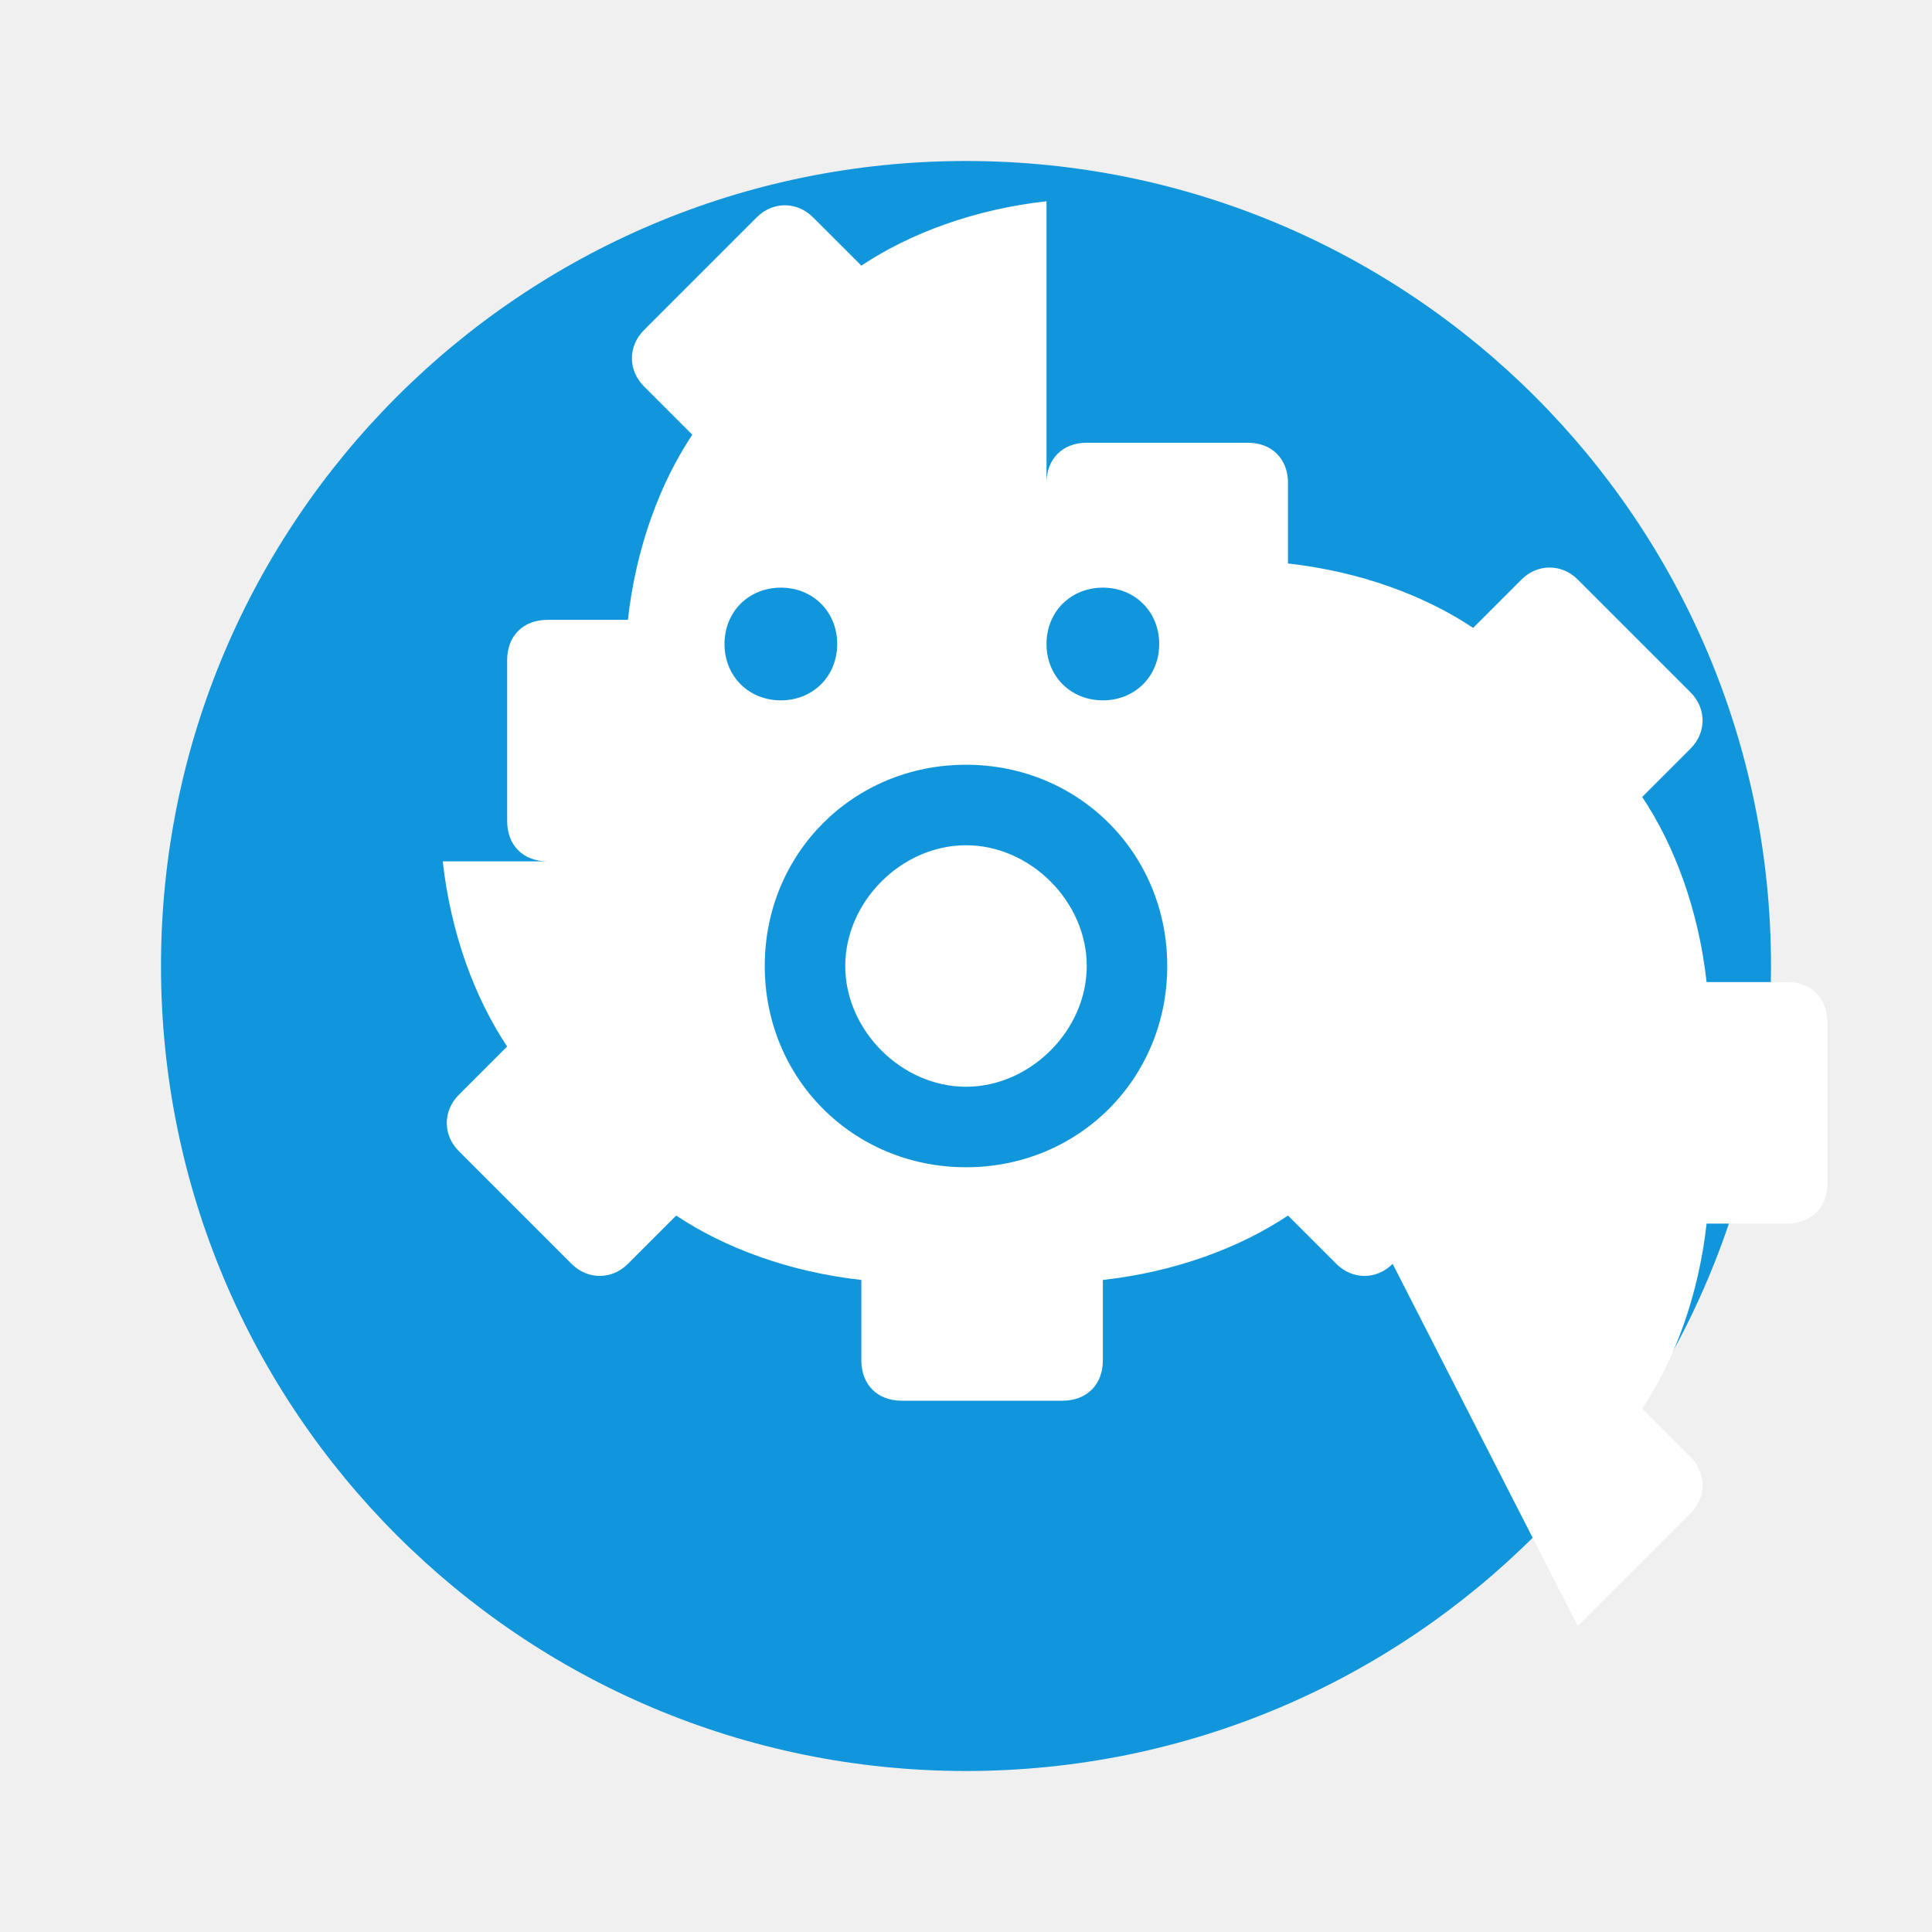
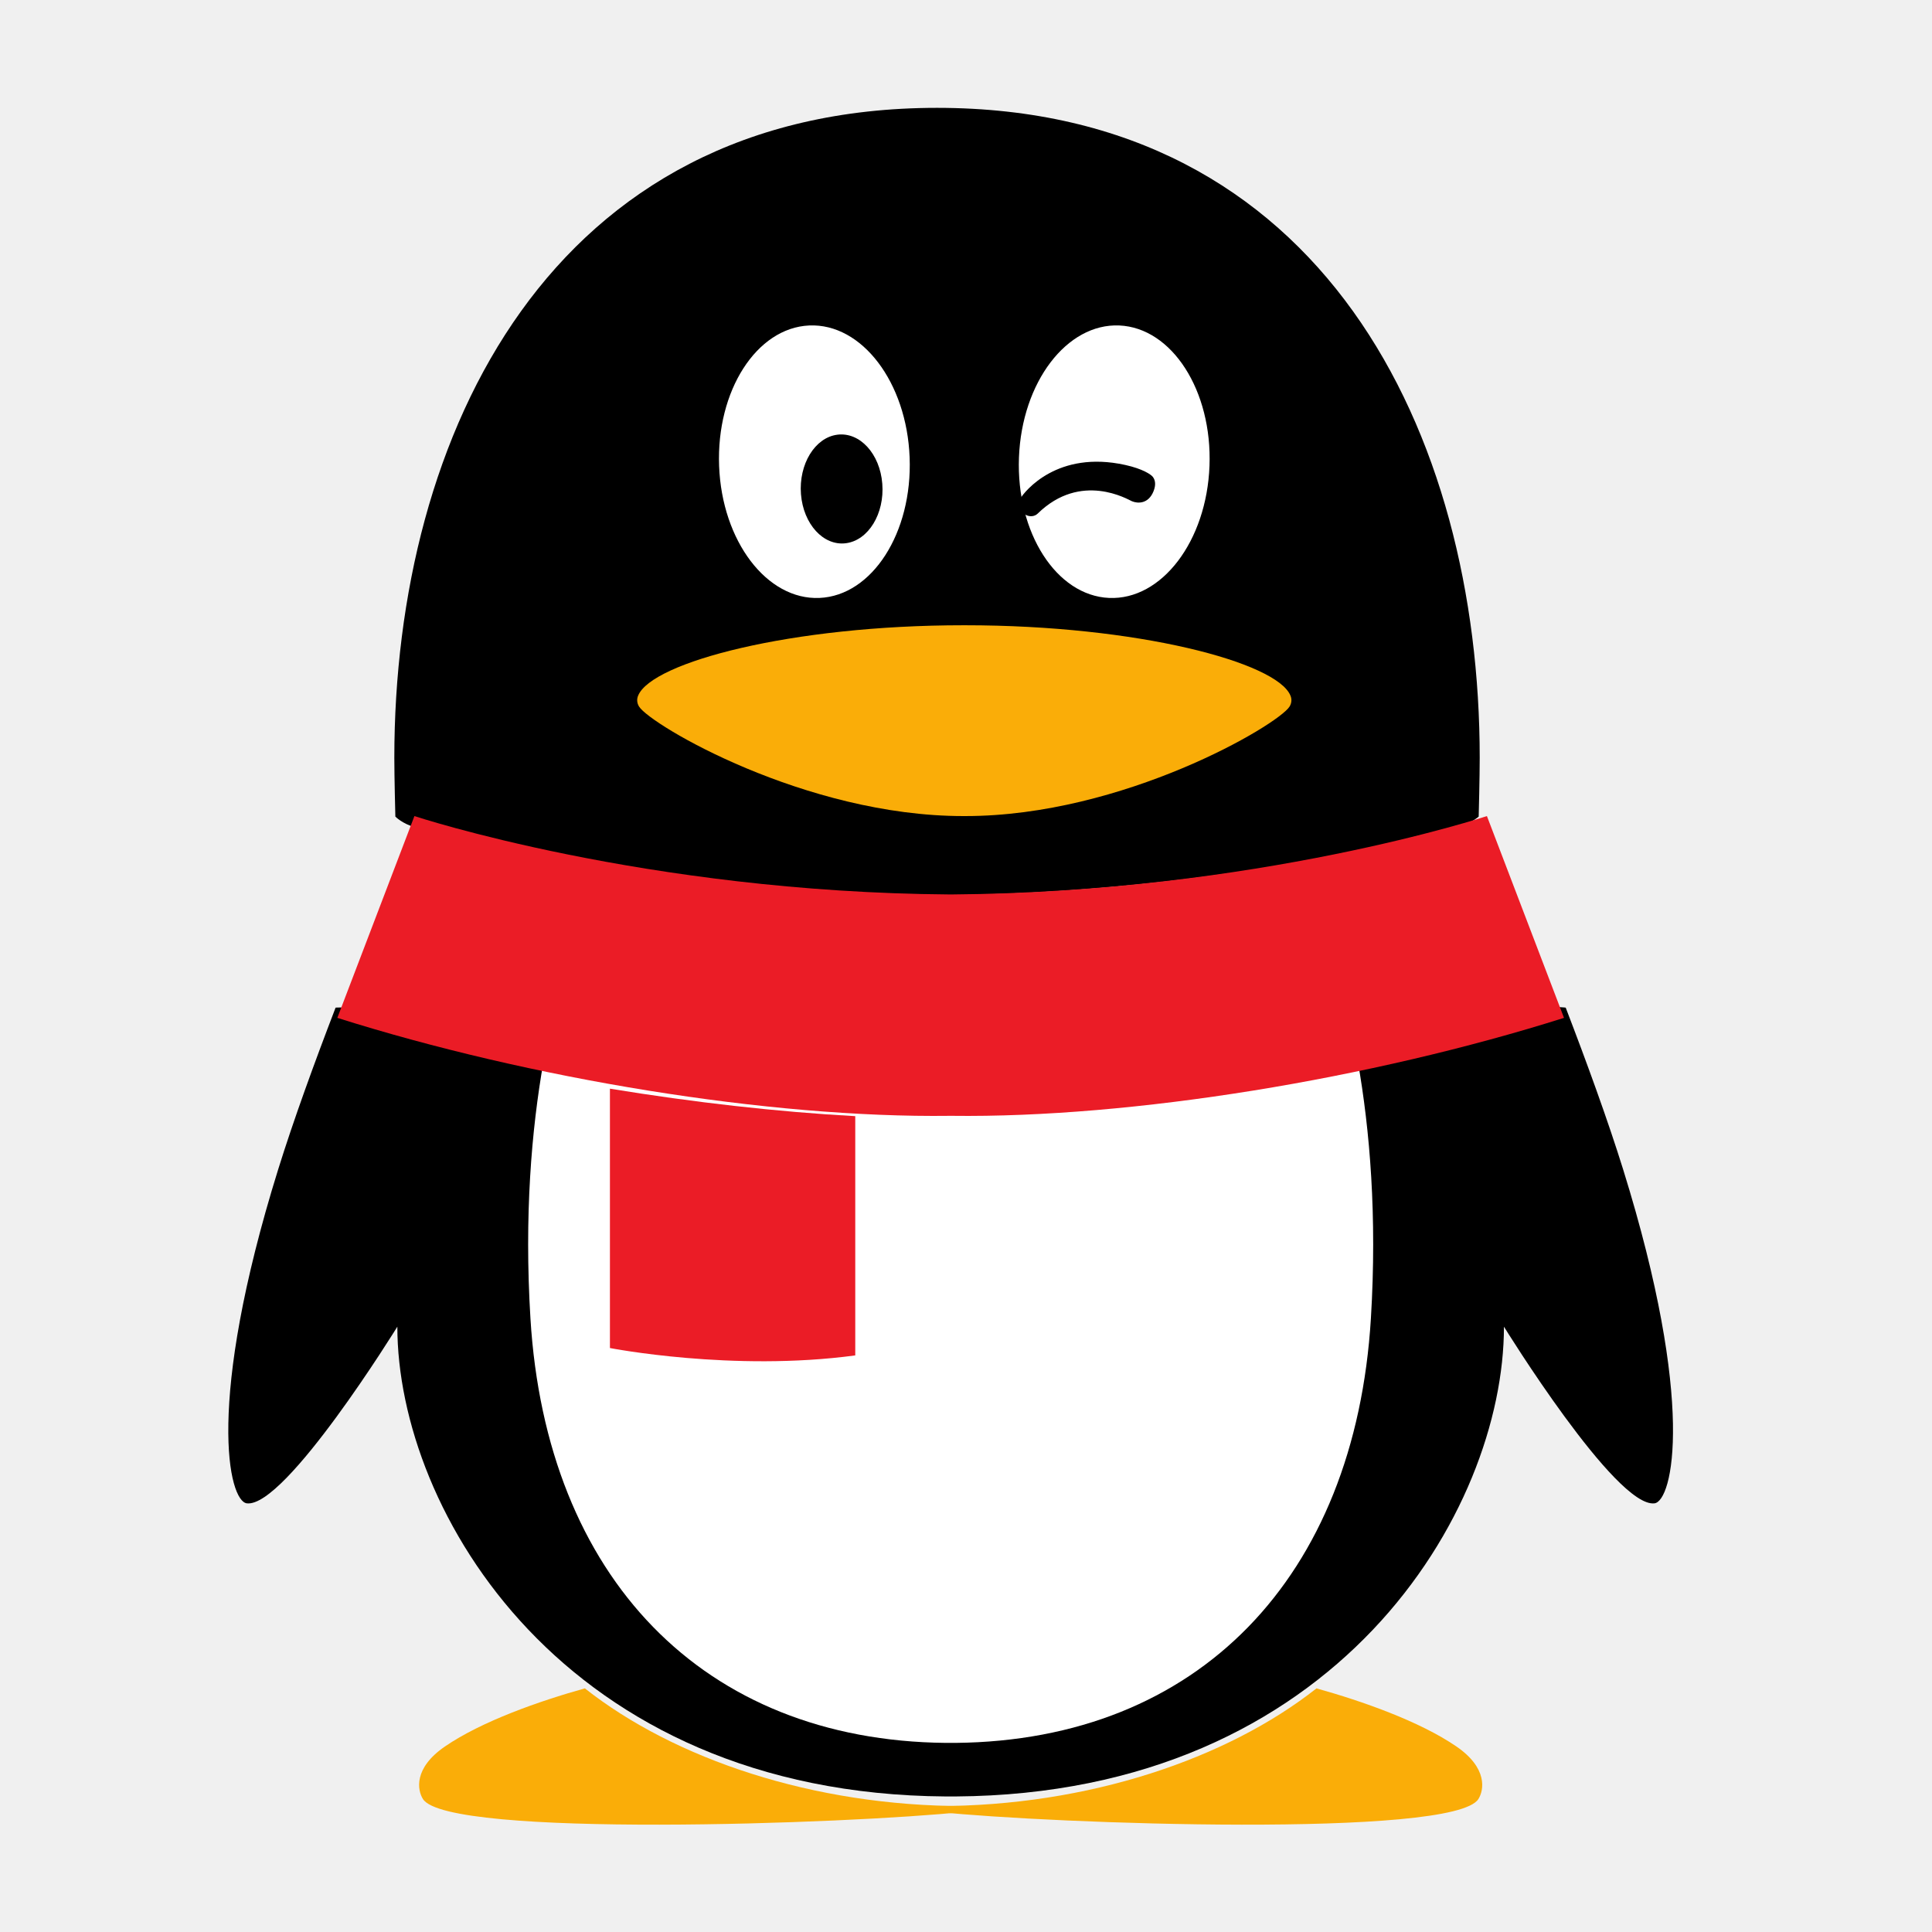
- <svg xmlns="http://www.w3.org/2000/svg" t="1682409600000" class="icon" viewBox="0 0 1024 1024" version="1.1">
-   <path d="M512 938.667c235.648 0 426.667-191.019 426.667-426.667S747.648 85.333 512 85.333 85.333 276.352 85.333 512s191.019 426.667 426.667 426.667z" fill="#1296db" />
-   <path d="M738.133 669.867c-8.533 8.533-21.333 8.533-29.867 0l-25.6-25.6c-25.6 17.067-59.733 29.867-98.133 34.133v42.667c0 12.8-8.533 21.333-21.333 21.333h-85.333c-12.8 0-21.333-8.533-21.333-21.333v-42.667c-38.4-4.267-72.533-17.067-98.133-34.133l-25.6 25.6c-8.533 8.533-21.333 8.533-29.867 0l-59.733-59.733c-8.533-8.533-8.533-21.333 0-29.867l25.6-25.6c-17.067-25.6-29.867-59.733-34.133-98.133H290.133c-12.8 0-21.333-8.533-21.333-21.333v-85.333c0-12.8 8.533-21.333 21.333-21.333h42.667c4.267-38.4 17.067-72.533 34.133-98.133l-25.6-25.6c-8.533-8.533-8.533-21.333 0-29.867l59.733-59.733c8.533-8.533 21.333-8.533 29.867 0l25.6 25.6c25.6-17.067 59.733-29.867 98.133-34.133V256c0-12.8 8.533-21.333 21.333-21.333h85.333c12.8 0 21.333 8.533 21.333 21.333v42.667c38.4 4.267 72.533 17.067 98.133 34.133l25.6-25.6c8.533-8.533 21.333-8.533 29.867 0l59.733 59.733c8.533 8.533 8.533 21.333 0 29.867l-25.6 25.6c17.067 25.6 29.867 59.733 34.133 98.133h42.667c12.8 0 21.333 8.533 21.333 21.333v85.333c0 12.8-8.533 21.333-21.333 21.333h-42.667c-4.267 38.4-17.067 72.533-34.133 98.133l25.6 25.6c8.533 8.533 8.533 21.333 0 29.867l-59.733 59.733z" fill="white" />
-   <path d="M512 618.667c59.733 0 106.667-46.933 106.667-106.667S571.733 405.333 512 405.333s-106.667 46.933-106.667 106.667S452.267 618.667 512 618.667z m0-170.667c34.133 0 64 29.867 64 64s-29.867 64-64 64-64-29.867-64-64 29.867-64 64-64z" fill="#1296db" />
-   <path d="M384 341.333c0-17.067 12.8-29.867 29.867-29.867s29.867 12.8 29.867 29.867-12.8 29.867-29.867 29.867-29.867-12.8-29.867-29.867z m170.667 0c0-17.067 12.8-29.867 29.867-29.867s29.867 12.8 29.867 29.867-12.8 29.867-29.867 29.867-29.867-12.8-29.867-29.867z" fill="#1296db" />
+ <svg xmlns="http://www.w3.org/2000/svg" t="1754224808236" class="icon" viewBox="0 0 1024 1024" version="1.1" p-id="1786" width="200" height="200">
+   <path d="M511.098 957.257c-80.159 0-153.737-25.019-201.11-62.386-24.057 6.702-54.831 17.489-74.252 30.864-16.617 11.439-14.546 23.106-11.55 27.816 13.15 20.689 225.583 13.211 286.912 6.767v-3.061z" fill="#FAAD08" p-id="1787" />
+   <path d="M496.651 957.257c80.157 0 153.737-25.019 201.11-62.386 24.057 6.702 54.83 17.489 74.253 30.864 16.616 11.439 14.543 23.106 11.55 27.816-13.15 20.689-225.584 13.211-286.914 6.767v-3.061z" fill="#FAAD08" p-id="1788" />
+   <path d="M497.129 474.524c131.934-0.876 237.669-25.783 273.497-35.34 8.541-2.28 13.11-6.364 13.11-6.364 0.03-1.172 0.542-20.952 0.542-31.155C784.278 229.833 701.126 57.173 496.641 57.162 292.157 57.173 209.001 229.832 209.001 401.665c0 10.203 0.516 29.983 0.547 31.155 0 0 3.717 3.821 10.529 5.67 33.078 8.98 140.803 35.139 276.08 36.034h0.972z" fill="#000000" p-id="1789" />
+   <path d="M860.283 619.782c-8.12-26.086-19.204-56.506-30.427-85.72 0 0-6.456-0.795-9.718 0.148-100.71 29.205-222.773 47.818-315.792 46.695h-0.962C410.886 582.017 289.651 563.617 189.28 534.698 185.445 533.595 177.873 534.063 177.873 534.063 166.65 563.276 155.567 593.696 147.448 619.782 108.73 744.168 121.273 795.644 130.825 796.798c20.496 2.474 79.78-93.637 79.78-93.637 0 97.66 88.324 247.617 290.576 248.996a718.01 718.01 0 0 1 5.367 0C708.802 950.778 797.123 800.822 797.123 703.162c0 0 59.284 96.111 79.783 93.637 9.55-1.154 22.093-52.63-16.623-177.017" fill="#000000" p-id="1790" />
+   <path d="M434.383 316.917c-27.9 1.24-51.745-30.106-53.24-69.956-1.518-39.877 19.858-73.207 47.764-74.454 27.875-1.224 51.703 30.109 53.218 69.974 1.527 39.877-19.853 73.2-47.742 74.436m206.67-69.956c-1.494 39.85-25.34 71.194-53.24 69.956-27.888-1.238-49.269-34.559-47.742-74.435 1.513-39.868 25.341-71.201 53.216-69.974 27.909 1.247 49.285 34.576 47.767 74.453" fill="#FFFFFF" p-id="1791" />
+   <path d="M683.943 368.627c-7.323-17.609-81.062-37.227-172.353-37.227h-0.98c-91.29 0-165.031 19.618-172.352 37.227a6.244 6.244 0 0 0-0.535 2.505c0 1.269 0.393 2.414 1.006 3.386 6.168 9.765 88.054 58.018 171.882 58.018h0.98c83.827 0 165.71-48.25 171.881-58.016a6.352 6.352 0 0 0 1.002-3.395c0-0.897-0.2-1.736-0.531-2.498" fill="#FAAD08" p-id="1792" />
+   <path d="M467.632 256.377c1.26 15.886-7.377 30-19.266 31.542-11.907 1.544-22.569-10.083-23.836-25.978-1.243-15.895 7.381-30.008 19.25-31.538 11.927-1.549 22.607 10.088 23.852 25.974m73.097 7.935c2.533-4.118 19.827-25.77 55.62-17.886 9.401 2.07 13.75 5.116 14.668 6.316 1.355 1.77 1.726 4.29 0.352 7.684-2.722 6.725-8.338 6.542-11.454 5.226-2.01-0.85-26.94-15.889-49.905 6.553-1.579 1.545-4.405 2.074-7.085 0.242-2.678-1.834-3.786-5.553-2.196-8.135" fill="#000000" p-id="1793" />
+   <path d="M504.333 584.495h-0.967c-63.568 0.752-140.646-7.504-215.286-21.92-6.391 36.262-10.25 81.838-6.936 136.196 8.37 137.384 91.62 223.736 220.118 224.996H506.485c128.498-1.26 211.748-87.612 220.12-224.996 3.314-54.362-0.547-99.938-6.94-136.203-74.654 14.423-151.745 22.684-215.332 21.927" fill="#FFFFFF" p-id="1794" />
+   <path d="M323.275 577.016v137.468s64.957 12.705 130.031 3.91V591.59c-41.225-2.262-85.688-7.304-130.031-14.574" fill="#EB1C26" p-id="1795" />
+   <path d="M788.098 432.536s-121.98 40.387-283.743 41.539h-0.962c-161.497-1.147-283.328-41.401-283.744-41.539l-40.854 106.952c102.186 32.31 228.837 53.135 324.598 51.926l0.96-0.002c95.768 1.216 222.4-19.61 324.6-51.924l-40.855-106.952z" fill="#EB1C26" p-id="1796" />
</svg>
